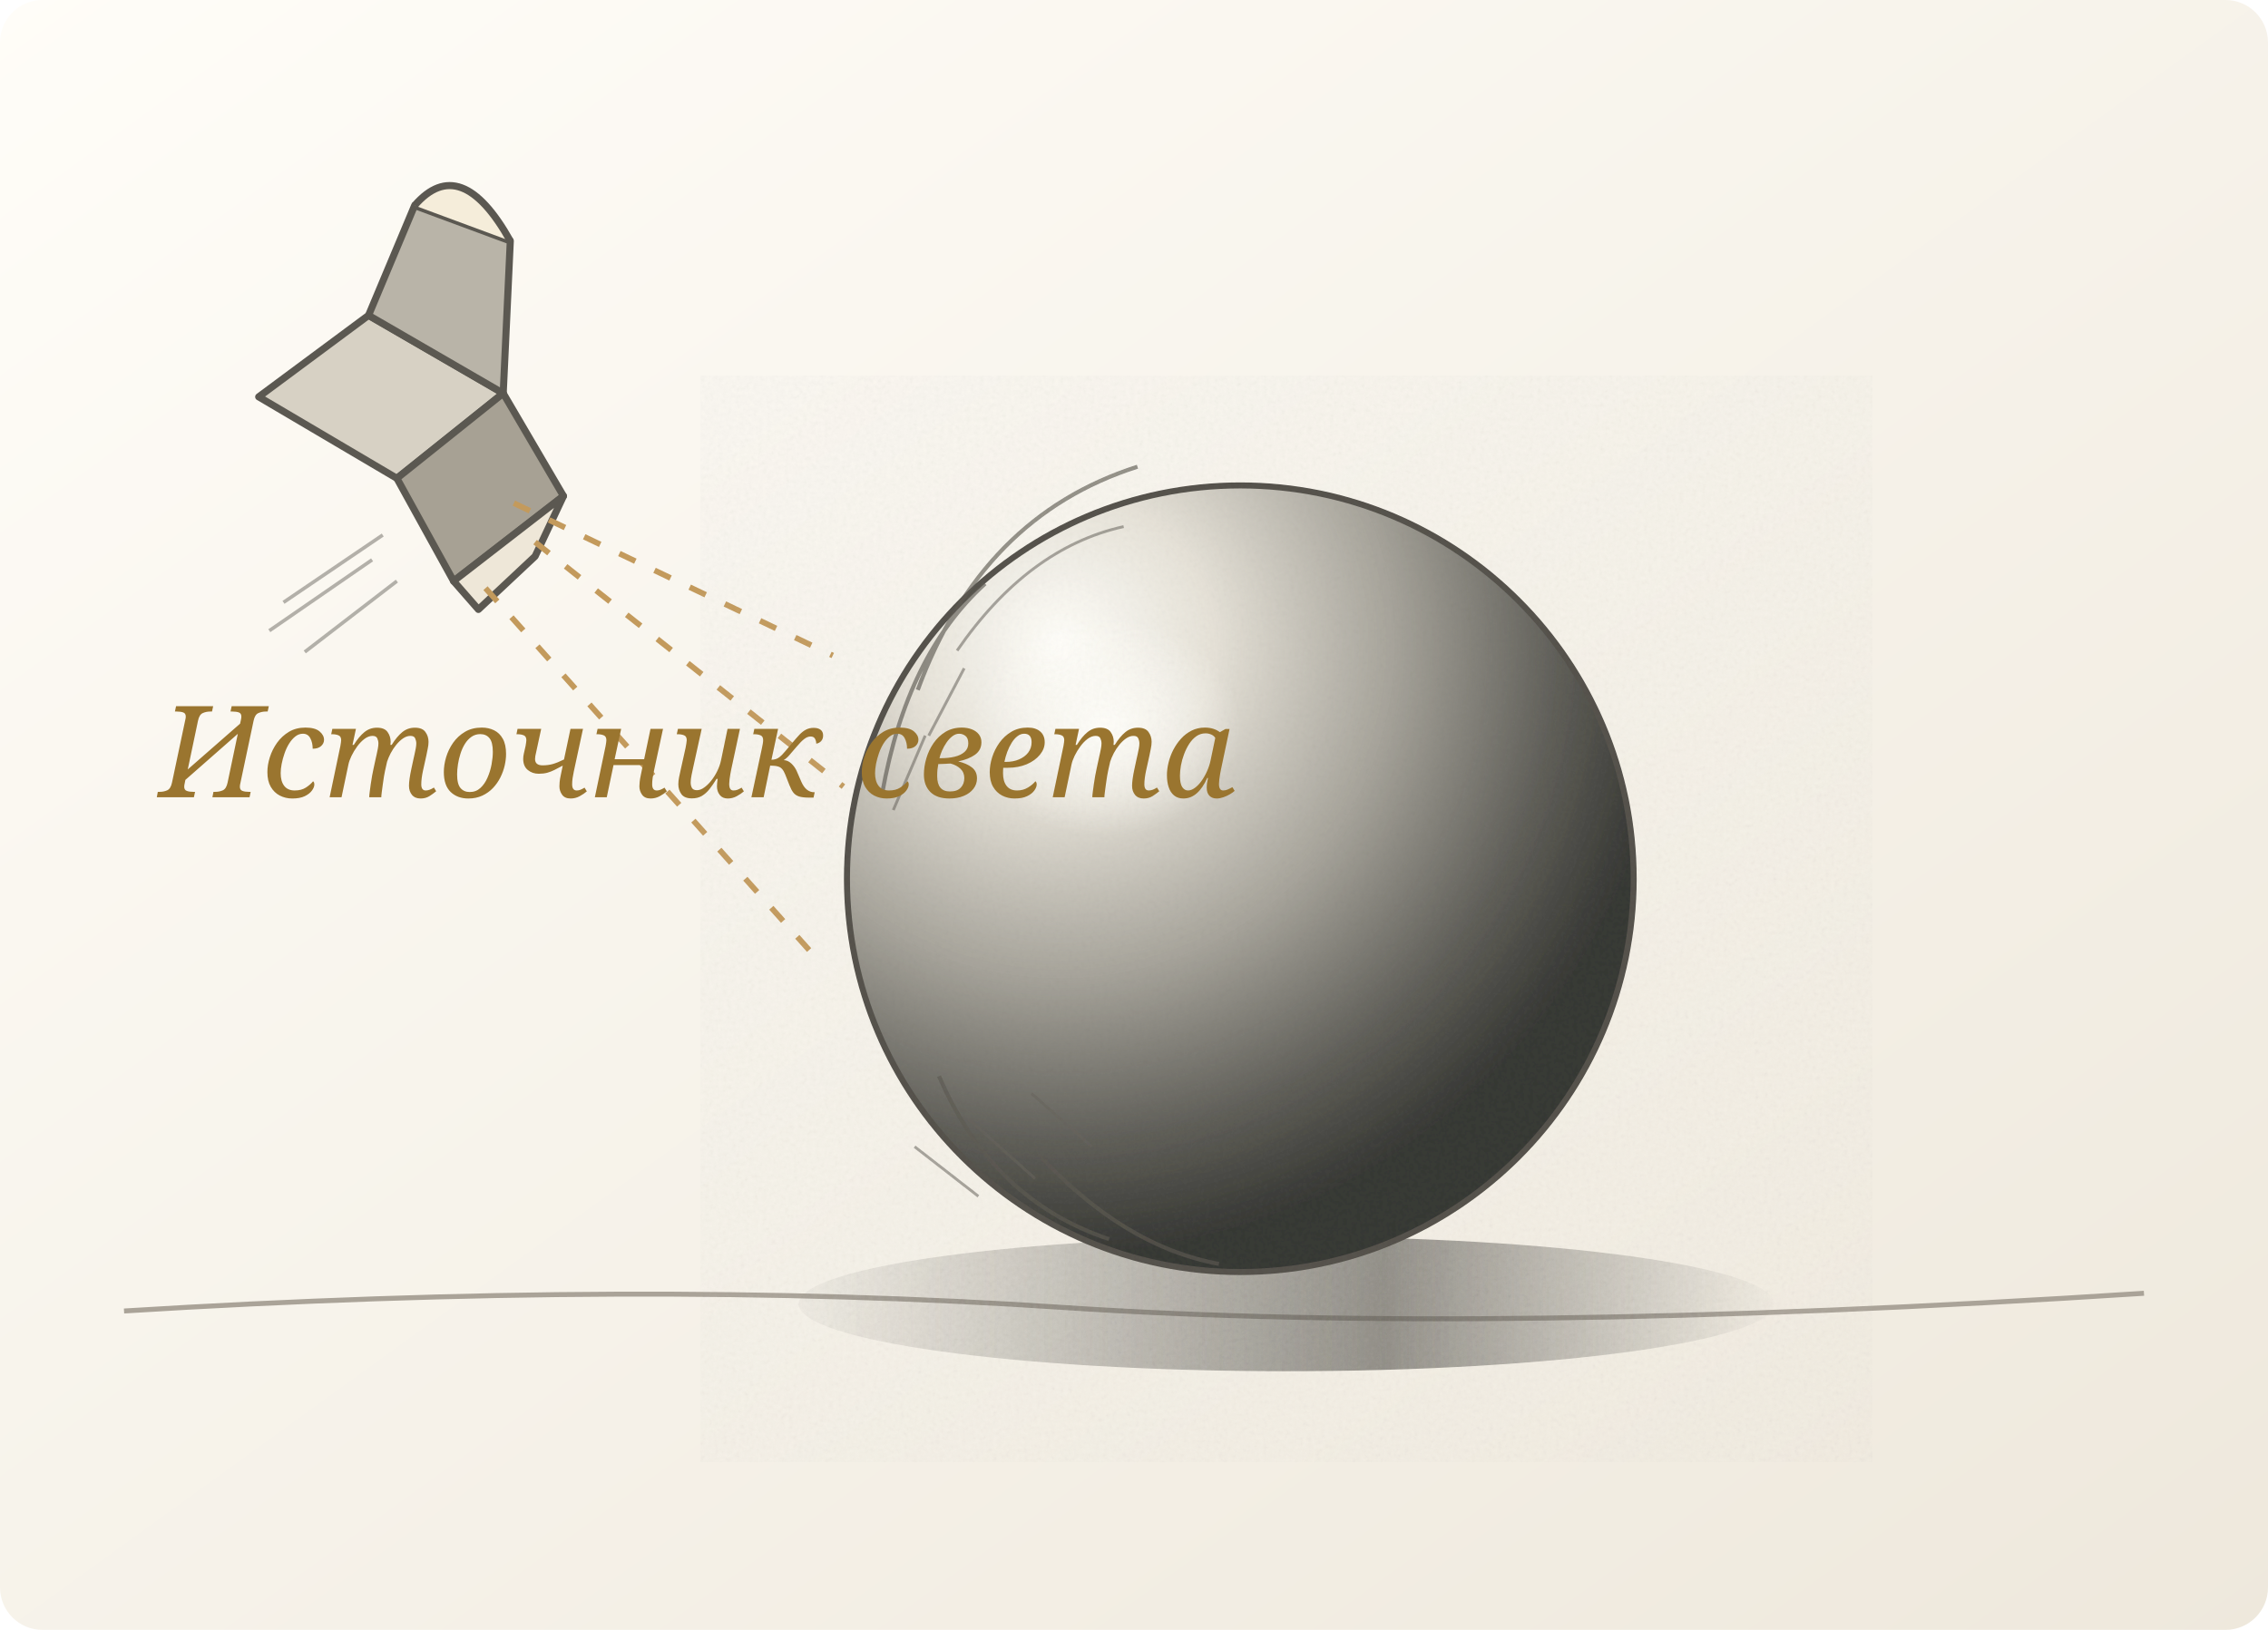
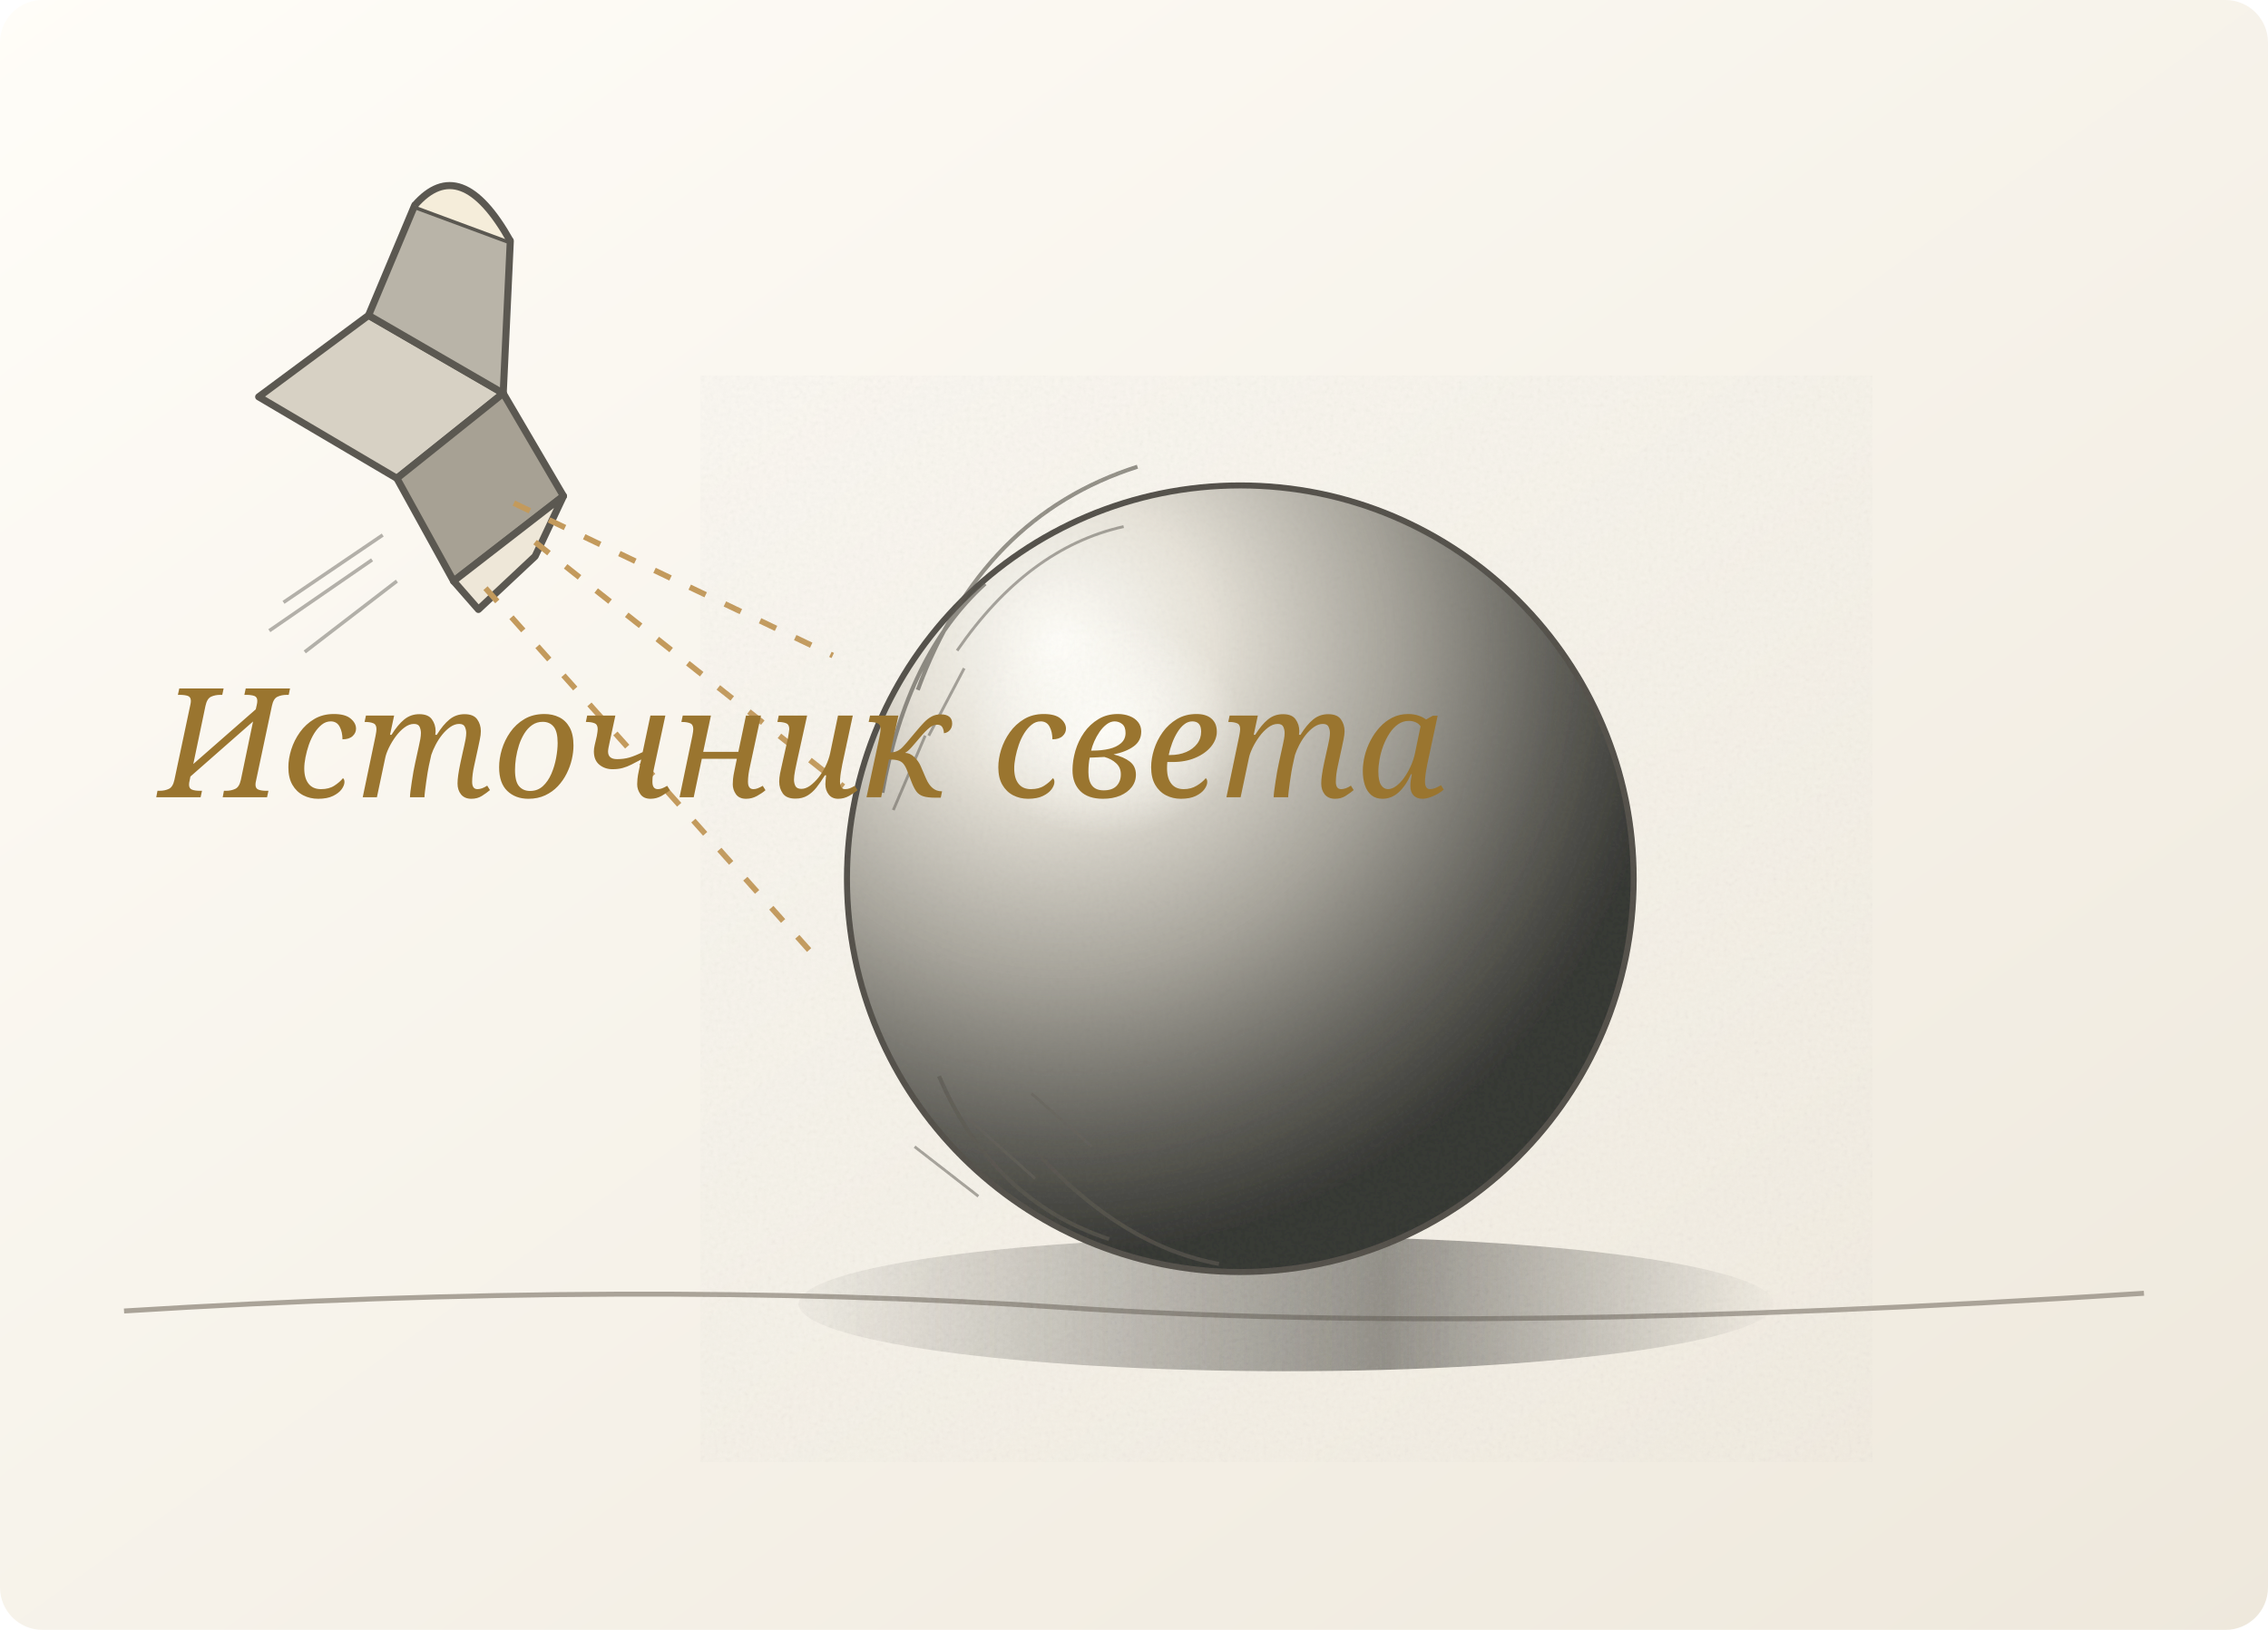
<svg xmlns="http://www.w3.org/2000/svg" viewBox="0 0 640 460" role="img" aria-labelledby="title desc">
  <defs>
    <linearGradient id="paper" x1="0" y1="0" x2="1" y2="1">
      <stop stop-color="#fffdf8" />
      <stop offset="1" stop-color="#eee8dc" />
    </linearGradient>
    <radialGradient id="ball" cx="27%" cy="20%" r="78%">
      <stop stop-color="#fffef9" />
      <stop offset=".25" stop-color="#e6e2d8" />
      <stop offset=".55" stop-color="#a6a39a" />
      <stop offset=".82" stop-color="#5f5e58" />
      <stop offset="1" stop-color="#393a36" />
    </radialGradient>
    <linearGradient id="cast">
      <stop stop-color="#57564f" stop-opacity=".05" />
      <stop offset=".6" stop-color="#55534d" stop-opacity=".6" />
      <stop offset="1" stop-color="#55534d" stop-opacity=".02" />
    </linearGradient>
    <radialGradient id="shine">
      <stop stop-color="#fffef9" stop-opacity=".98" />
      <stop offset="1" stop-color="#fffef9" stop-opacity="0" />
    </radialGradient>
    <filter id="paperGrain" x="-10%" y="-10%" width="120%" height="120%">
      <feTurbulence type="fractalNoise" baseFrequency=".8" numOctaves="2" seed="9" result="n" />
      <feColorMatrix in="n" type="saturate" values="0" result="mono" />
      <feComponentTransfer>
        <feFuncA type="table" tableValues="0 .09" />
      </feComponentTransfer>
      <feBlend in="SourceGraphic" mode="multiply" />
    </filter>
    <marker id="arrow" markerWidth="8" markerHeight="8" refX="6" refY="3" orient="auto">
      <path d="M0 0L6 3L0 6" fill="none" stroke="#537e98" stroke-width="1.4" />
    </marker>
  </defs>
  <rect width="640" height="460" rx="12" fill="url(#paper)" />
  <path d="M35 370Q180 361 300 369T605 365" fill="none" stroke="#aaa398" stroke-width="1.4" />
  <g stroke="#5b5851" stroke-width="2" stroke-linejoin="round" fill="none">
    <path d="M73 112L104 89L142 111L112 135Z" fill="#d7d1c4" />
    <path d="M104 89L117 58L144 68L142 111Z" fill="#b9b4a8" />
    <path d="M117 58Q130 43 144 68" fill="#f5edda" />
    <path d="M112 135L142 111L159 140L128 164Z" fill="#a7a194" />
    <path d="M128 164L159 140L151 157L135 172Z" fill="#eee7d8" />
    <path d="M80 170L108 151M76 178L105 158M86 184L112 164" stroke-width="1" opacity=".45" />
  </g>
  <path d="M145 142L235 185M151 153L238 222M137 166L230 270" stroke="#c39a5c" stroke-width="1.6" stroke-dasharray="5 6" fill="none" />
  <g filter="url(#paperGrain)">
    <ellipse cx="363" cy="368" rx="137.64" ry="19" fill="url(#cast)" />
    <circle cx="350" cy="248" r="111" fill="url(#ball)" stroke="#56534d" stroke-width="1.7" />
    <ellipse cx="312" cy="205" rx="38" ry="31" fill="url(#shine)" />
    <path d="M258.98 194.72q18 -49 62 -63m-72 92q7 -39 29 -59m-13 139q15 35 48 46m-20 -24q24 26 51 31" fill="none" stroke="#5d5a53" stroke-width="1.15" opacity=".65" />
    <path d="M270.08 183.62q20 -29 47 -35m-56 59l-9 21m20 -40l-10 19m-4 116l18 14m-3 -22l19 17m-1 -24l17 15" fill="none" stroke="#68645c" stroke-width=".8" opacity=".55" />
  </g>
-   <text x="45" y="225" font-size="36" fill="#9a752f" font-family="Georgia,serif" font-style="italic">Источник света</text>
+   <text x="45" y="225" font-size="43" fill="#9a752f" font-family="Georgia,serif" font-style="italic">Источник света</text>
</svg>
